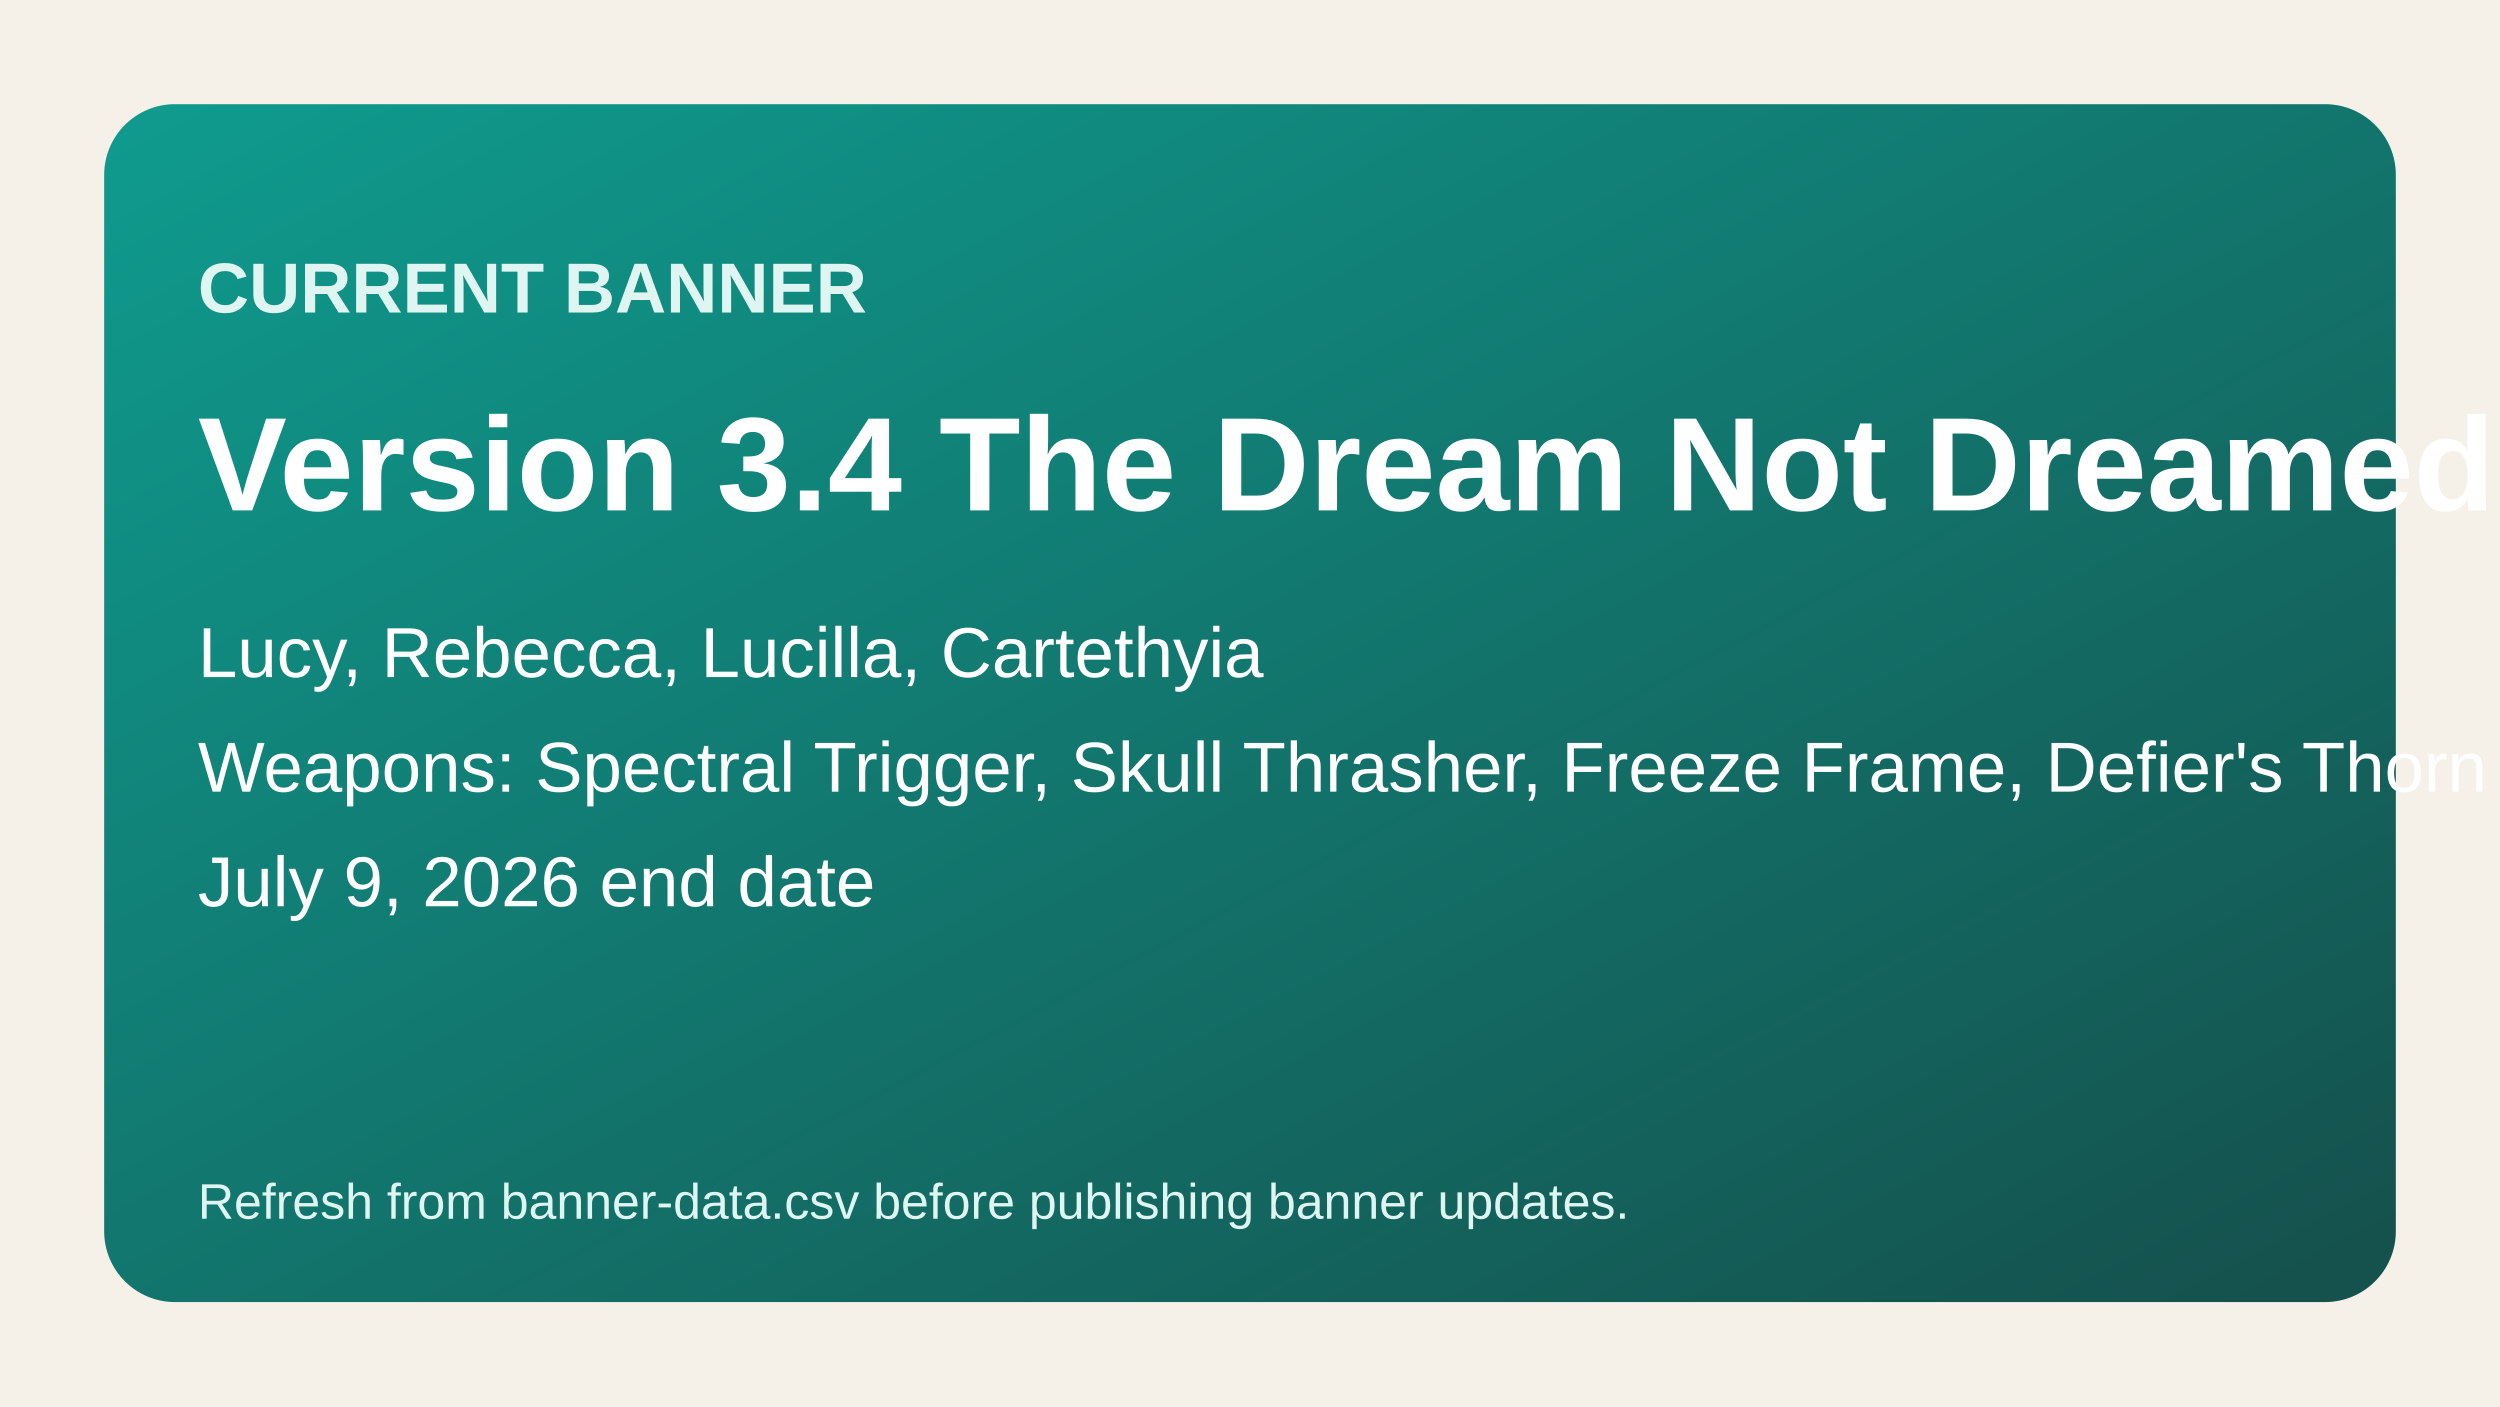
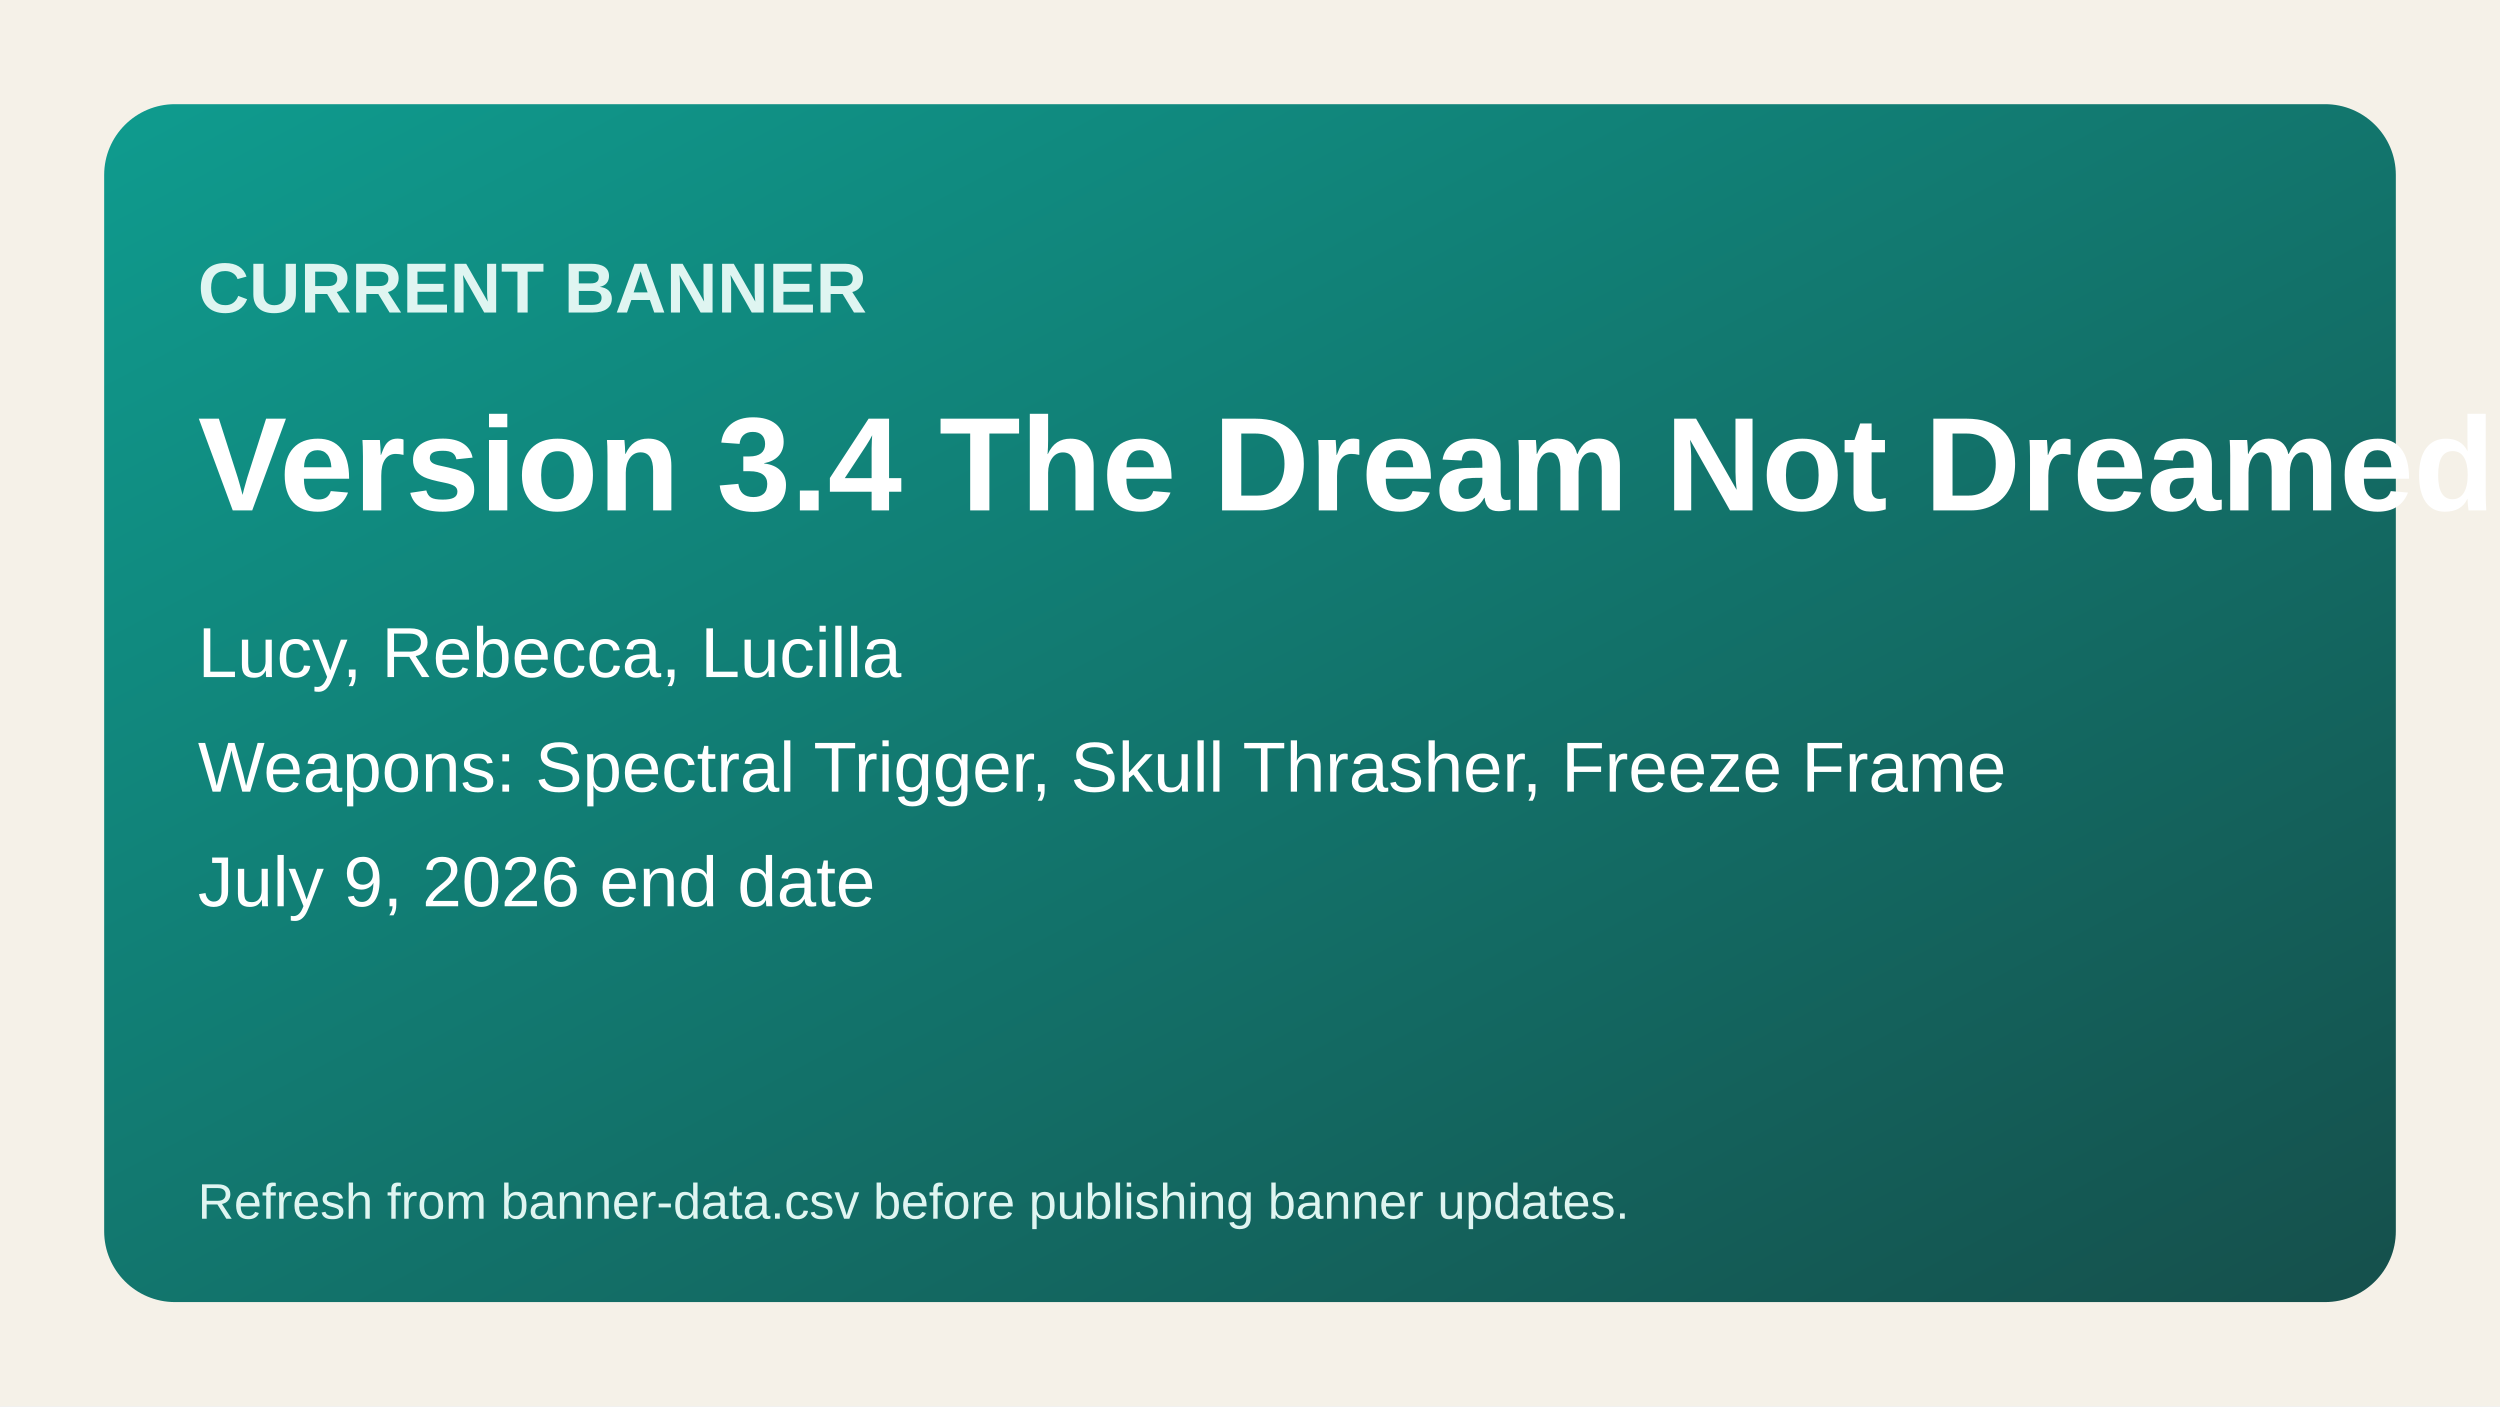
<svg xmlns="http://www.w3.org/2000/svg" width="1200" height="675" viewBox="0 0 1200 675" role="img" aria-labelledby="title desc">
  <defs>
    <linearGradient id="bg" x1="0" y1="0" x2="1" y2="1">
      <stop offset="0%" stop-color="#0f9b8e" />
      <stop offset="100%" stop-color="#15504c" />
    </linearGradient>
  </defs>
  <rect width="1200" height="675" fill="#f5f1e8" />
  <rect x="50" y="50" width="1100" height="575" rx="34" fill="url(#bg)" />
  <text x="95" y="150" fill="#dff5f1" font-family="Space Grotesk, Arial, sans-serif" font-size="34" font-weight="700">CURRENT BANNER</text>
  <text x="95" y="245" fill="#ffffff" font-family="Space Grotesk, Arial, sans-serif" font-size="64" font-weight="700">Version 3.4 The Dream Not Dreamed</text>
-   <text x="95" y="325" fill="#ffffff" font-family="IBM Plex Sans, Arial, sans-serif" font-size="34">Lucy, Rebecca, Lucilla, Cartethyia</text>
-   <text x="95" y="380" fill="#ffffff" font-family="IBM Plex Sans, Arial, sans-serif" font-size="34">Weapons: Spectral Trigger, Skull Thrasher, Freeze Frame, Defier's Thorn</text>
+   <text x="95" y="325" fill="#ffffff" font-family="IBM Plex Sans, Arial, sans-serif" font-size="34">Lucy, Rebecca, Lucilla</text>
+   <text x="95" y="380" fill="#ffffff" font-family="IBM Plex Sans, Arial, sans-serif" font-size="34">Weapons: Spectral Trigger, Skull Thrasher, Freeze Frame</text>
  <text x="95" y="435" fill="#ffffff" font-family="IBM Plex Sans, Arial, sans-serif" font-size="34">July 9, 2026 end date</text>
  <text x="95" y="585" fill="#dff5f1" font-family="IBM Plex Sans, Arial, sans-serif" font-size="24">Refresh from banner-data.csv before publishing banner updates.</text>
</svg>
